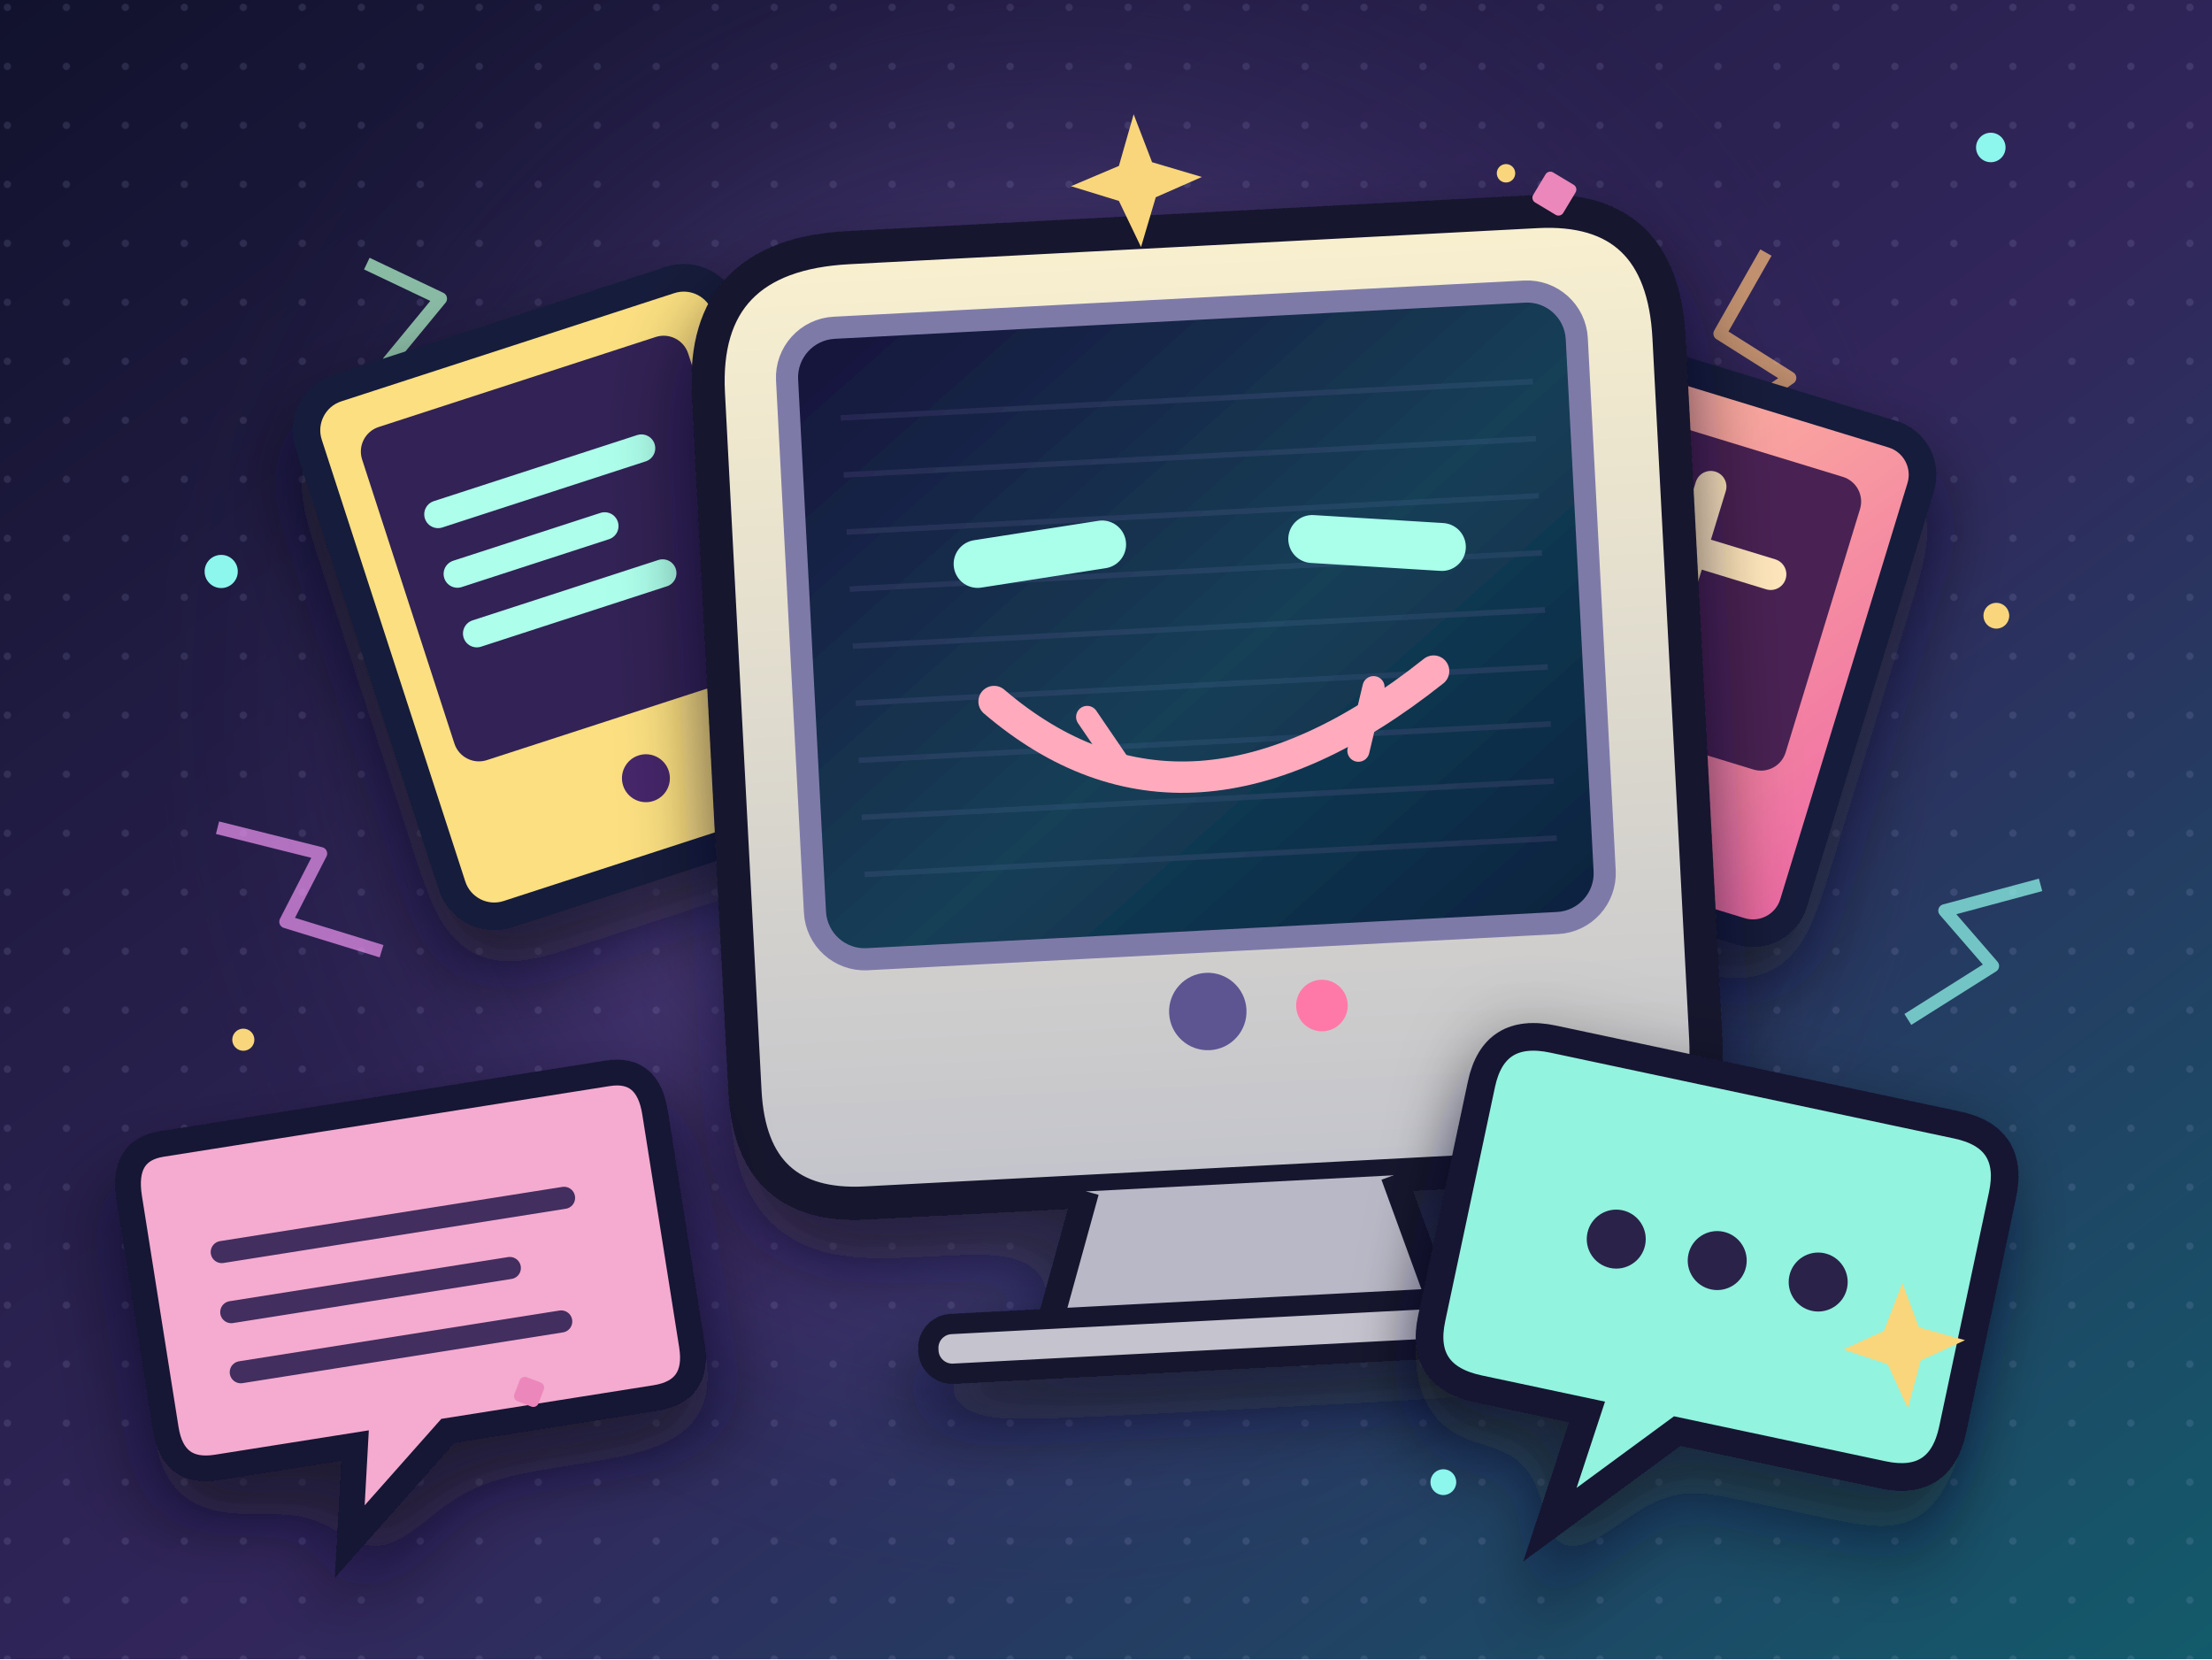
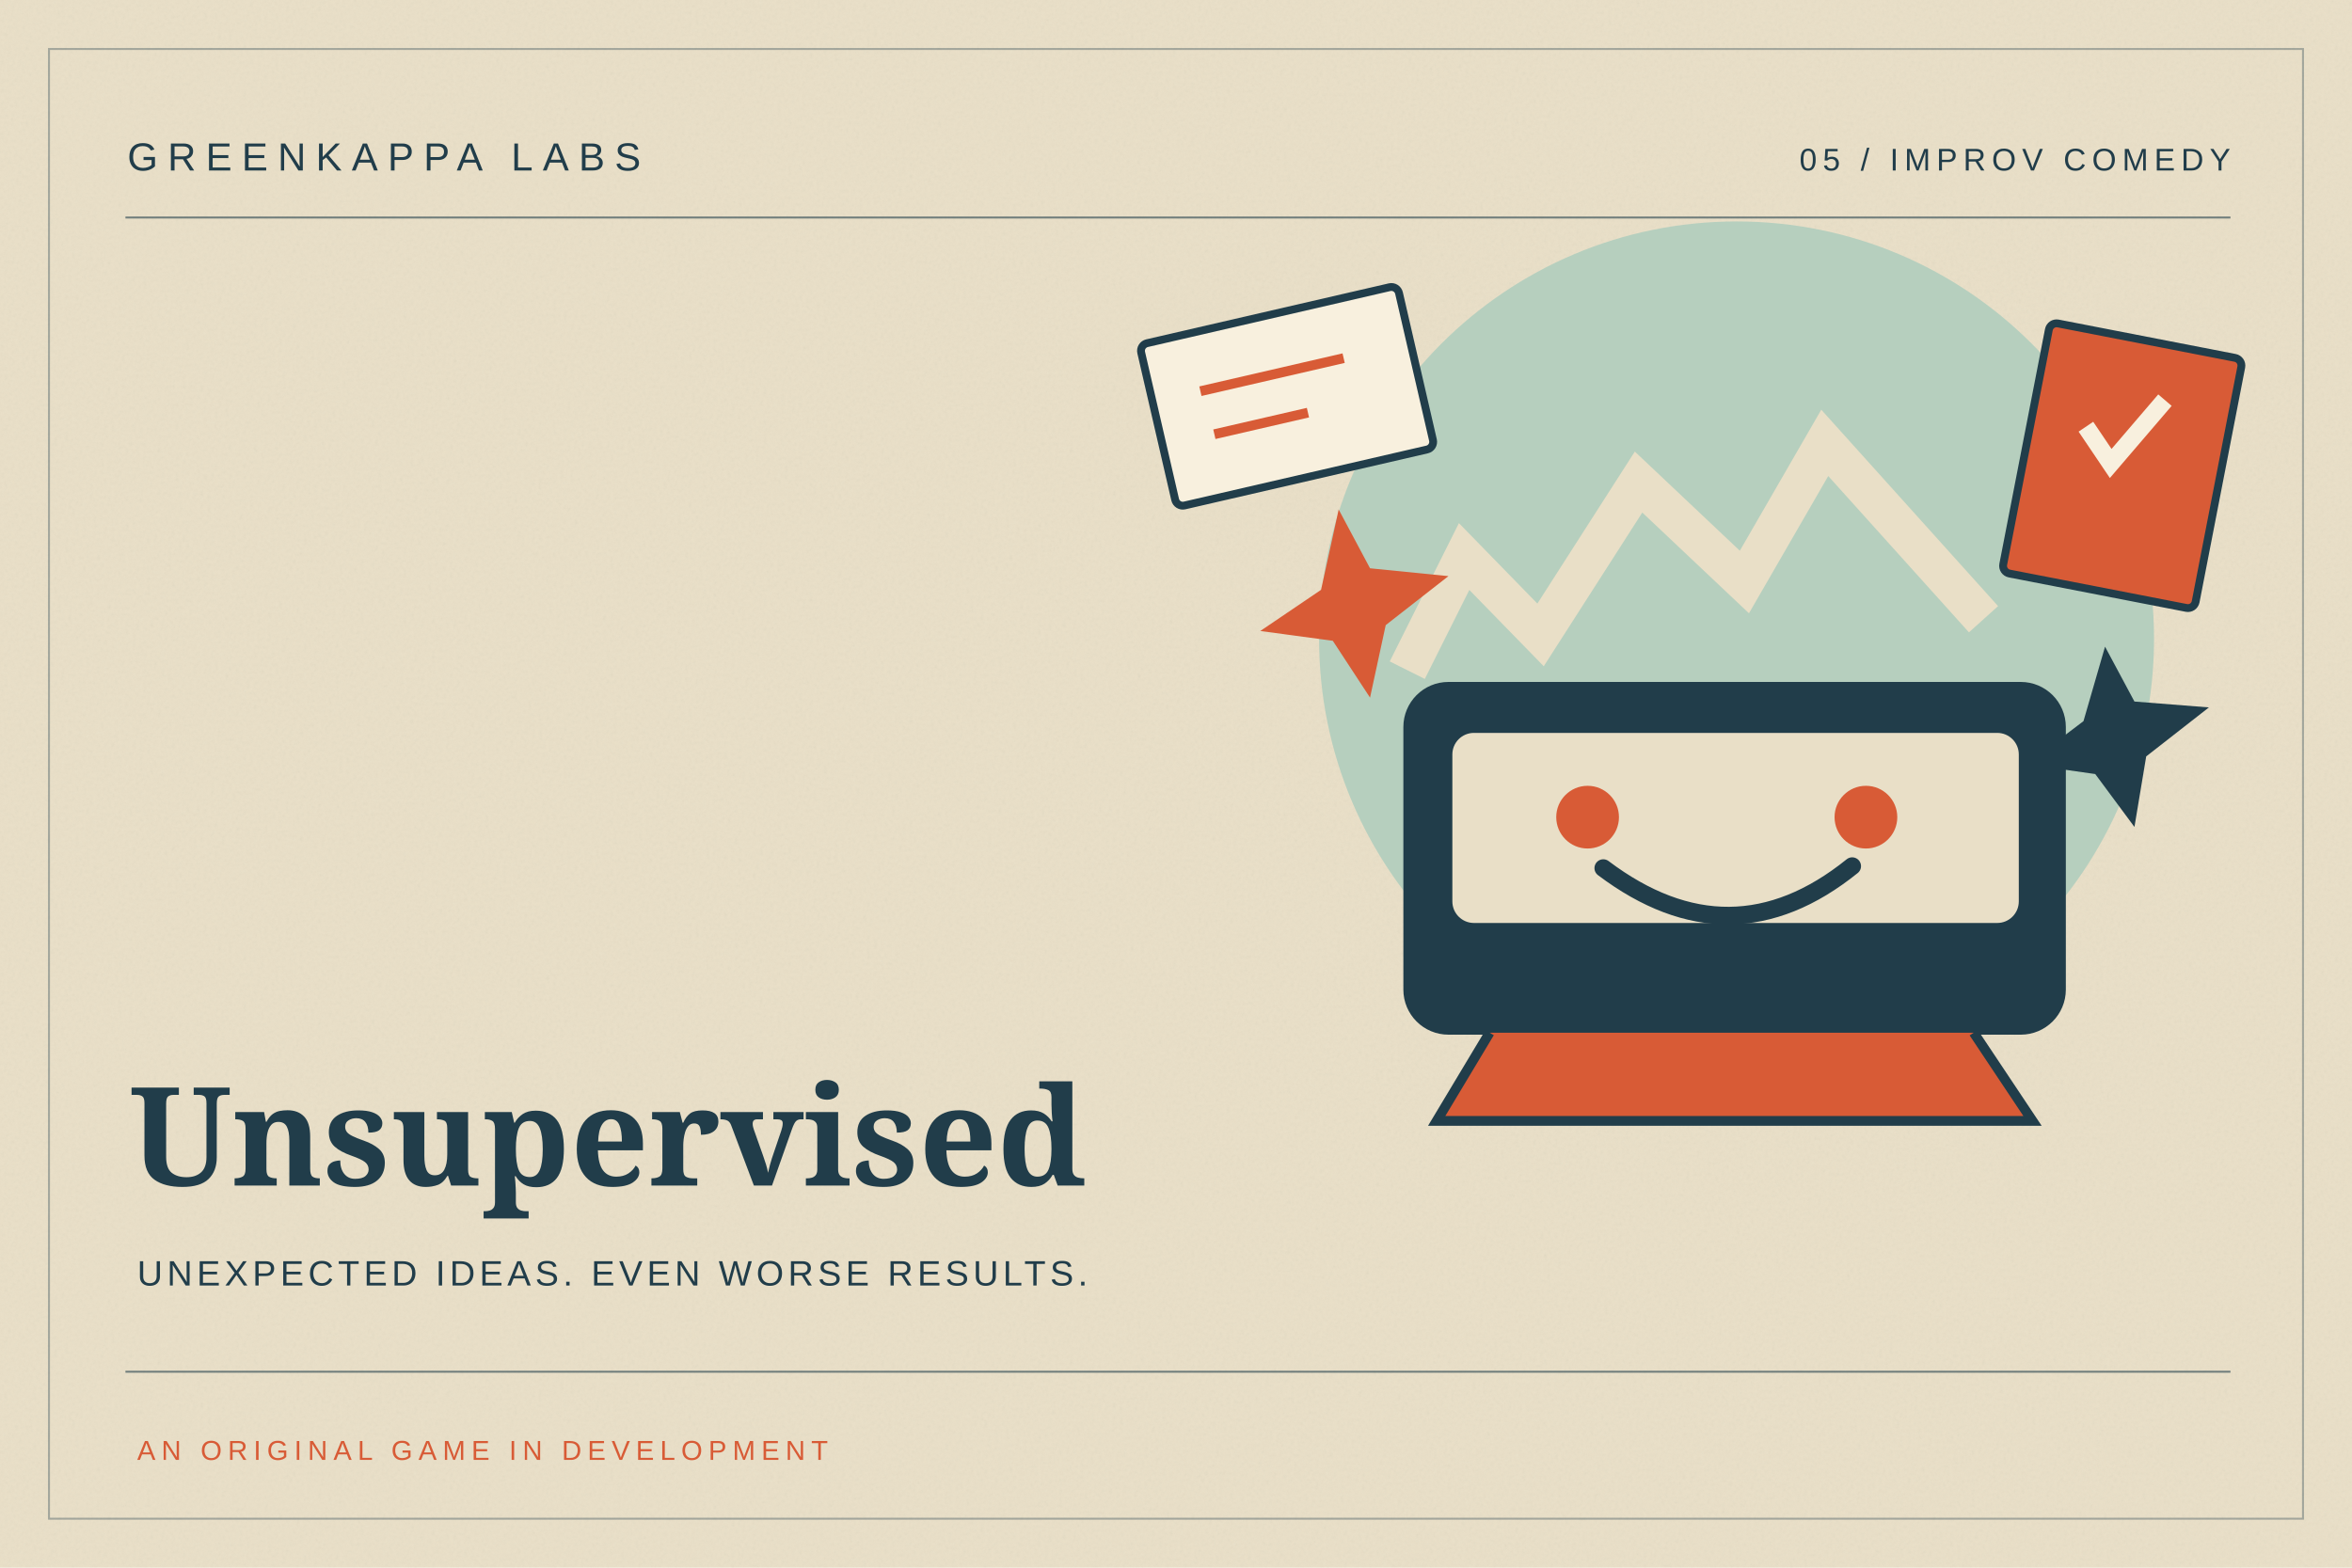
- <svg xmlns="http://www.w3.org/2000/svg" viewBox="0 0 1200 900" role="img" aria-labelledby="title desc">
+ <svg xmlns="http://www.w3.org/2000/svg" viewBox="0 0 1200 800" role="img" aria-label="Editorial illustration of a mischievous machine amid flying paper and unpredictable ideas">
  <defs>
-     <linearGradient id="bg" x1="0" y1="0" x2="1" y2="1">
-       <stop stop-color="#11122d" />
-       <stop offset=".55" stop-color="#32265b" />
-       <stop offset="1" stop-color="#125b6b" />
-     </linearGradient>
-     <radialGradient id="halo">
-       <stop stop-color="#46f3cf" stop-opacity=".48" />
-       <stop offset=".5" stop-color="#b28afa" stop-opacity=".17" />
-       <stop offset="1" stop-color="#34205a" stop-opacity="0" />
-     </radialGradient>
-     <linearGradient id="frame" x1="0" y1="0" x2="0" y2="1">
-       <stop stop-color="#f9f0cf" />
-       <stop offset="1" stop-color="#c3c4cc" />
-     </linearGradient>
-     <linearGradient id="screen" x1="0" y1="0" x2="1" y2="1">
-       <stop stop-color="#17133b" />
-       <stop offset=".55" stop-color="#133f57" />
-       <stop offset="1" stop-color="#0d213e" />
-     </linearGradient>
-     <linearGradient id="card" x1="0" y1="0" x2="1" y2="1">
-       <stop stop-color="#ffbf9d" />
-       <stop offset="1" stop-color="#ee68a5" />
-     </linearGradient>
-     <filter id="ds">
-       <feDropShadow dx="0" dy="22" stdDeviation="21" flood-color="#080a20" flood-opacity=".65" />
+     <filter id="grain">
+       <feTurbulence type="fractalNoise" baseFrequency=".55" numOctaves="3" stitchTiles="stitch" />
+       <feColorMatrix type="saturate" values="0" />
    </filter>
-     <pattern id="dots" width="32" height="32" patternUnits="userSpaceOnUse">
-       <circle cx="4" cy="4" r="2" fill="#cfccff" opacity=".12" />
-     </pattern>
  </defs>
-   <rect width="1200" height="900" fill="url(#bg)" />
-   <rect width="1200" height="900" fill="url(#dots)" />
-   <circle cx="570" cy="380" r="490" fill="url(#halo)" />
-   <g opacity=".7" stroke-width="7" stroke-linejoin="round" fill="none">
-     <path d="M199 143l40 19-28 34 41 23" stroke="#b7ffce" />
-     <path d="M958 137l-25 44 38 24-42 29" stroke="#ffbf79" />
-     <path d="M1107 480l-52 14 26 30-46 29" stroke="#94fff0" />
-     <path d="M118 449l56 14-19 37 52 16" stroke="#ee94f1" />
+   <rect width="1200" height="800" fill="#E9DFC7" />
+   <rect width="1200" height="800" filter="url(#grain)" opacity=".08" />
+   <rect x="25" y="25" width="1150" height="750" fill="none" stroke="#213D4A" opacity=".35" />
+   <path d="M64 111H1138 M64 700H1138" stroke="#213D4A" opacity=".6" />
+   <text x="65" y="87" fill="#213D4A" font-family="Arial,sans-serif" letter-spacing="5" font-size="20">GREENKAPPA LABS</text>
+   <text x="1138" y="87" text-anchor="end" fill="#213D4A" font-family="Arial,sans-serif" font-size="16" letter-spacing="3">05 / IMPROV COMEDY</text>
+   <circle cx="886" cy="326" r="213" fill="#B6CFBE" />
+   <path d="M718 342l29-58 39 40 50-78 54 51 41-71 81 90" stroke="#E9DFC7" fill="none" stroke-width="20" />
+   <rect x="716" y="348" width="338" height="180" rx="23" fill="#213D4A" />
+   <rect x="741" y="374" width="289" height="97" rx="11" fill="#E9DFC7" />
+   <circle cx="810" cy="417" r="16" fill="#D85B36" />
+   <circle cx="952" cy="417" r="16" fill="#D85B36" />
+   <path d="M818 443q65 49 127-1" stroke="#213D4A" stroke-width="9" fill="none" stroke-linecap="round" />
+   <path d="M760 527l-27 45h304l-30-45" fill="#D85B36" stroke="#213D4A" stroke-width="5" />
+   <g transform="rotate(-13 656 206)">
+     <rect x="590" y="160" width="135" height="85" rx="4" fill="#F8F0DE" stroke="#213D4A" stroke-width="4" />
+     <path d="M615 190h75M617 213h49" stroke="#D85B36" stroke-width="5" />
  </g>
-   <g filter="url(#ds)">
-     <g transform="translate(160 218) rotate(-18)">
-       <rect width="238" height="300" rx="24" fill="#fbdf81" stroke="#161c3a" stroke-width="15" />
-       <rect x="25" y="27" width="186" height="190" rx="14" fill="#332355" />
-       <path d="M55 82h116M55 116h84M55 150h106" stroke="#adffeb" stroke-width="15" stroke-linecap="round" />
-       <circle cx="118" cy="253" r="13" fill="#45266b" />
-     </g>
-     <g transform="translate(845 180) rotate(17)">
-       <rect width="213" height="282" rx="23" fill="url(#card)" stroke="#161c3a" stroke-width="15" />
-       <rect x="28" y="30" width="157" height="166" rx="14" fill="#4a2253" />
-       <path d="M60 92h89M104 56v73" stroke="#ffe6bc" stroke-width="17" stroke-linecap="round" />
-       <path d="M63 239h90" stroke="#4a2253" stroke-width="14" stroke-linecap="round" />
-     </g>
+   <g transform="rotate(11 1080 231)">
+     <rect x="1034" y="172" width="100" height="130" rx="4" fill="#D85B36" stroke="#213D4A" stroke-width="4" />
+     <path d="M1062 221l16 16 21-37" stroke="#F8F0DE" stroke-width="9" fill="none" />
  </g>
-   <g transform="translate(352 132) rotate(-3)" filter="url(#ds)">
-     <path d="M108 8h374q68 0 68 72v381q0 65-65 65H90q-62 0-62-64V83Q28 8 108 8Z" fill="url(#frame)" stroke="#17162f" stroke-width="18" />
-     <rect x="71" y="51" width="429" height="343" rx="27" fill="url(#screen)" stroke="#7e7aa8" stroke-width="12" />
-     <path d="M99 100h376M99 131h376M99 162h376M99 193h376M99 224h376M99 255h376M99 286h376M99 317h376M99 348h376" stroke="#d5aaff" stroke-opacity=".09" stroke-width="3" />
-     <path d="M169 183l68-7m114 3 70 8" fill="none" stroke="#a9ffea" stroke-width="26" stroke-linecap="round" />
-     <path d="M174 258q100 95 239-4" fill="none" stroke="#ffabbd" stroke-width="17" stroke-linecap="round" />
-     <path d="M241 297l-17-28m146 26 10-34" stroke="#ffabbd" stroke-width="12" stroke-linecap="round" />
-     <circle cx="281" cy="432" r="21" fill="#5b5492" />
-     <circle cx="343" cy="432" r="14" fill="#ff79a8" />
-     <path d="M210 526l-25 75h215l-23-75" fill="#b9b8c6" stroke="#17162f" stroke-width="14" />
-     <rect x="120" y="594" width="342" height="27" rx="13" fill="#c4c3ce" stroke="#17162f" stroke-width="11" />
-   </g>
-   <g transform="translate(812 549) rotate(12)" filter="url(#ds)">
-     <path d="M33 8h224q32 0 32 32v130q0 32-32 32h-114l-57 64 7-64H33q-33 0-33-32V40Q0 8 33 8Z" fill="#92f3df" stroke="#171631" stroke-width="15" />
-     <circle cx="89" cy="107" r="16" fill="#29234a" />
-     <circle cx="145" cy="107" r="16" fill="#29234a" />
-     <circle cx="201" cy="107" r="16" fill="#29234a" />
-   </g>
-   <g transform="translate(66 624) rotate(-9)" filter="url(#ds)">
-     <path d="M22 0h245q22 0 22 25v128q0 25-24 25H151l-62 51 11-51H24q-24 0-24-25V26Q0 0 22 0Z" fill="#f4abcf" stroke="#191735" stroke-width="14" />
-     <path d="M45 63h188M45 96h153M45 129h176" stroke="#432d5e" stroke-width="12" stroke-linecap="round" />
-   </g>
-   <g fill="#f9d67b">
-     <path d="M615 62l10 26 27 8-25 11-8 27-12-25-26-8 26-11Z" />
-     <path d="M1032 696l9 24 25 7-24 11-7 26-11-24-24-8 22-10Z" />
-     <circle cx="1083" cy="334" r="7" />
-     <circle cx="132" cy="564" r="6" />
-     <circle cx="817" cy="94" r="5" />
-   </g>
-   <g fill="#8df6ed">
-     <circle cx="1080" cy="80" r="8" />
-     <circle cx="120" cy="310" r="9" />
-     <circle cx="783" cy="804" r="7" />
-   </g>
-   <g fill="#ec87bb">
-     <rect x="840" y="92" width="19" height="19" rx="3" transform="rotate(31 840 92)" />
-     <rect x="283" y="746" width="14" height="14" rx="3" transform="rotate(21 283 746)" />
-   </g>
+   <path d="M674 301l-31 21 37 5 19 29 8-37 32-25-40-4-16-30Z" fill="#D85B36" />
+   <path d="M1063 368l-29 22 35 5 20 27 6-36 32-25-38-3-15-28Z" fill="#213D4A" />
+   <text x="66" y="605" font-family="Georgia,serif" font-size="70" fill="#213D4A" font-weight="700">Unsupervised</text>
+   <text x="70" y="656" font-family="Arial,sans-serif" font-size="18" letter-spacing="2.2" fill="#213D4A">UNEXPECTED IDEAS. EVEN WORSE RESULTS.</text>
+   <text x="70" y="745" font-family="Arial,sans-serif" font-size="14" letter-spacing="3" fill="#D85B36">AN ORIGINAL GAME IN DEVELOPMENT</text>
</svg>
